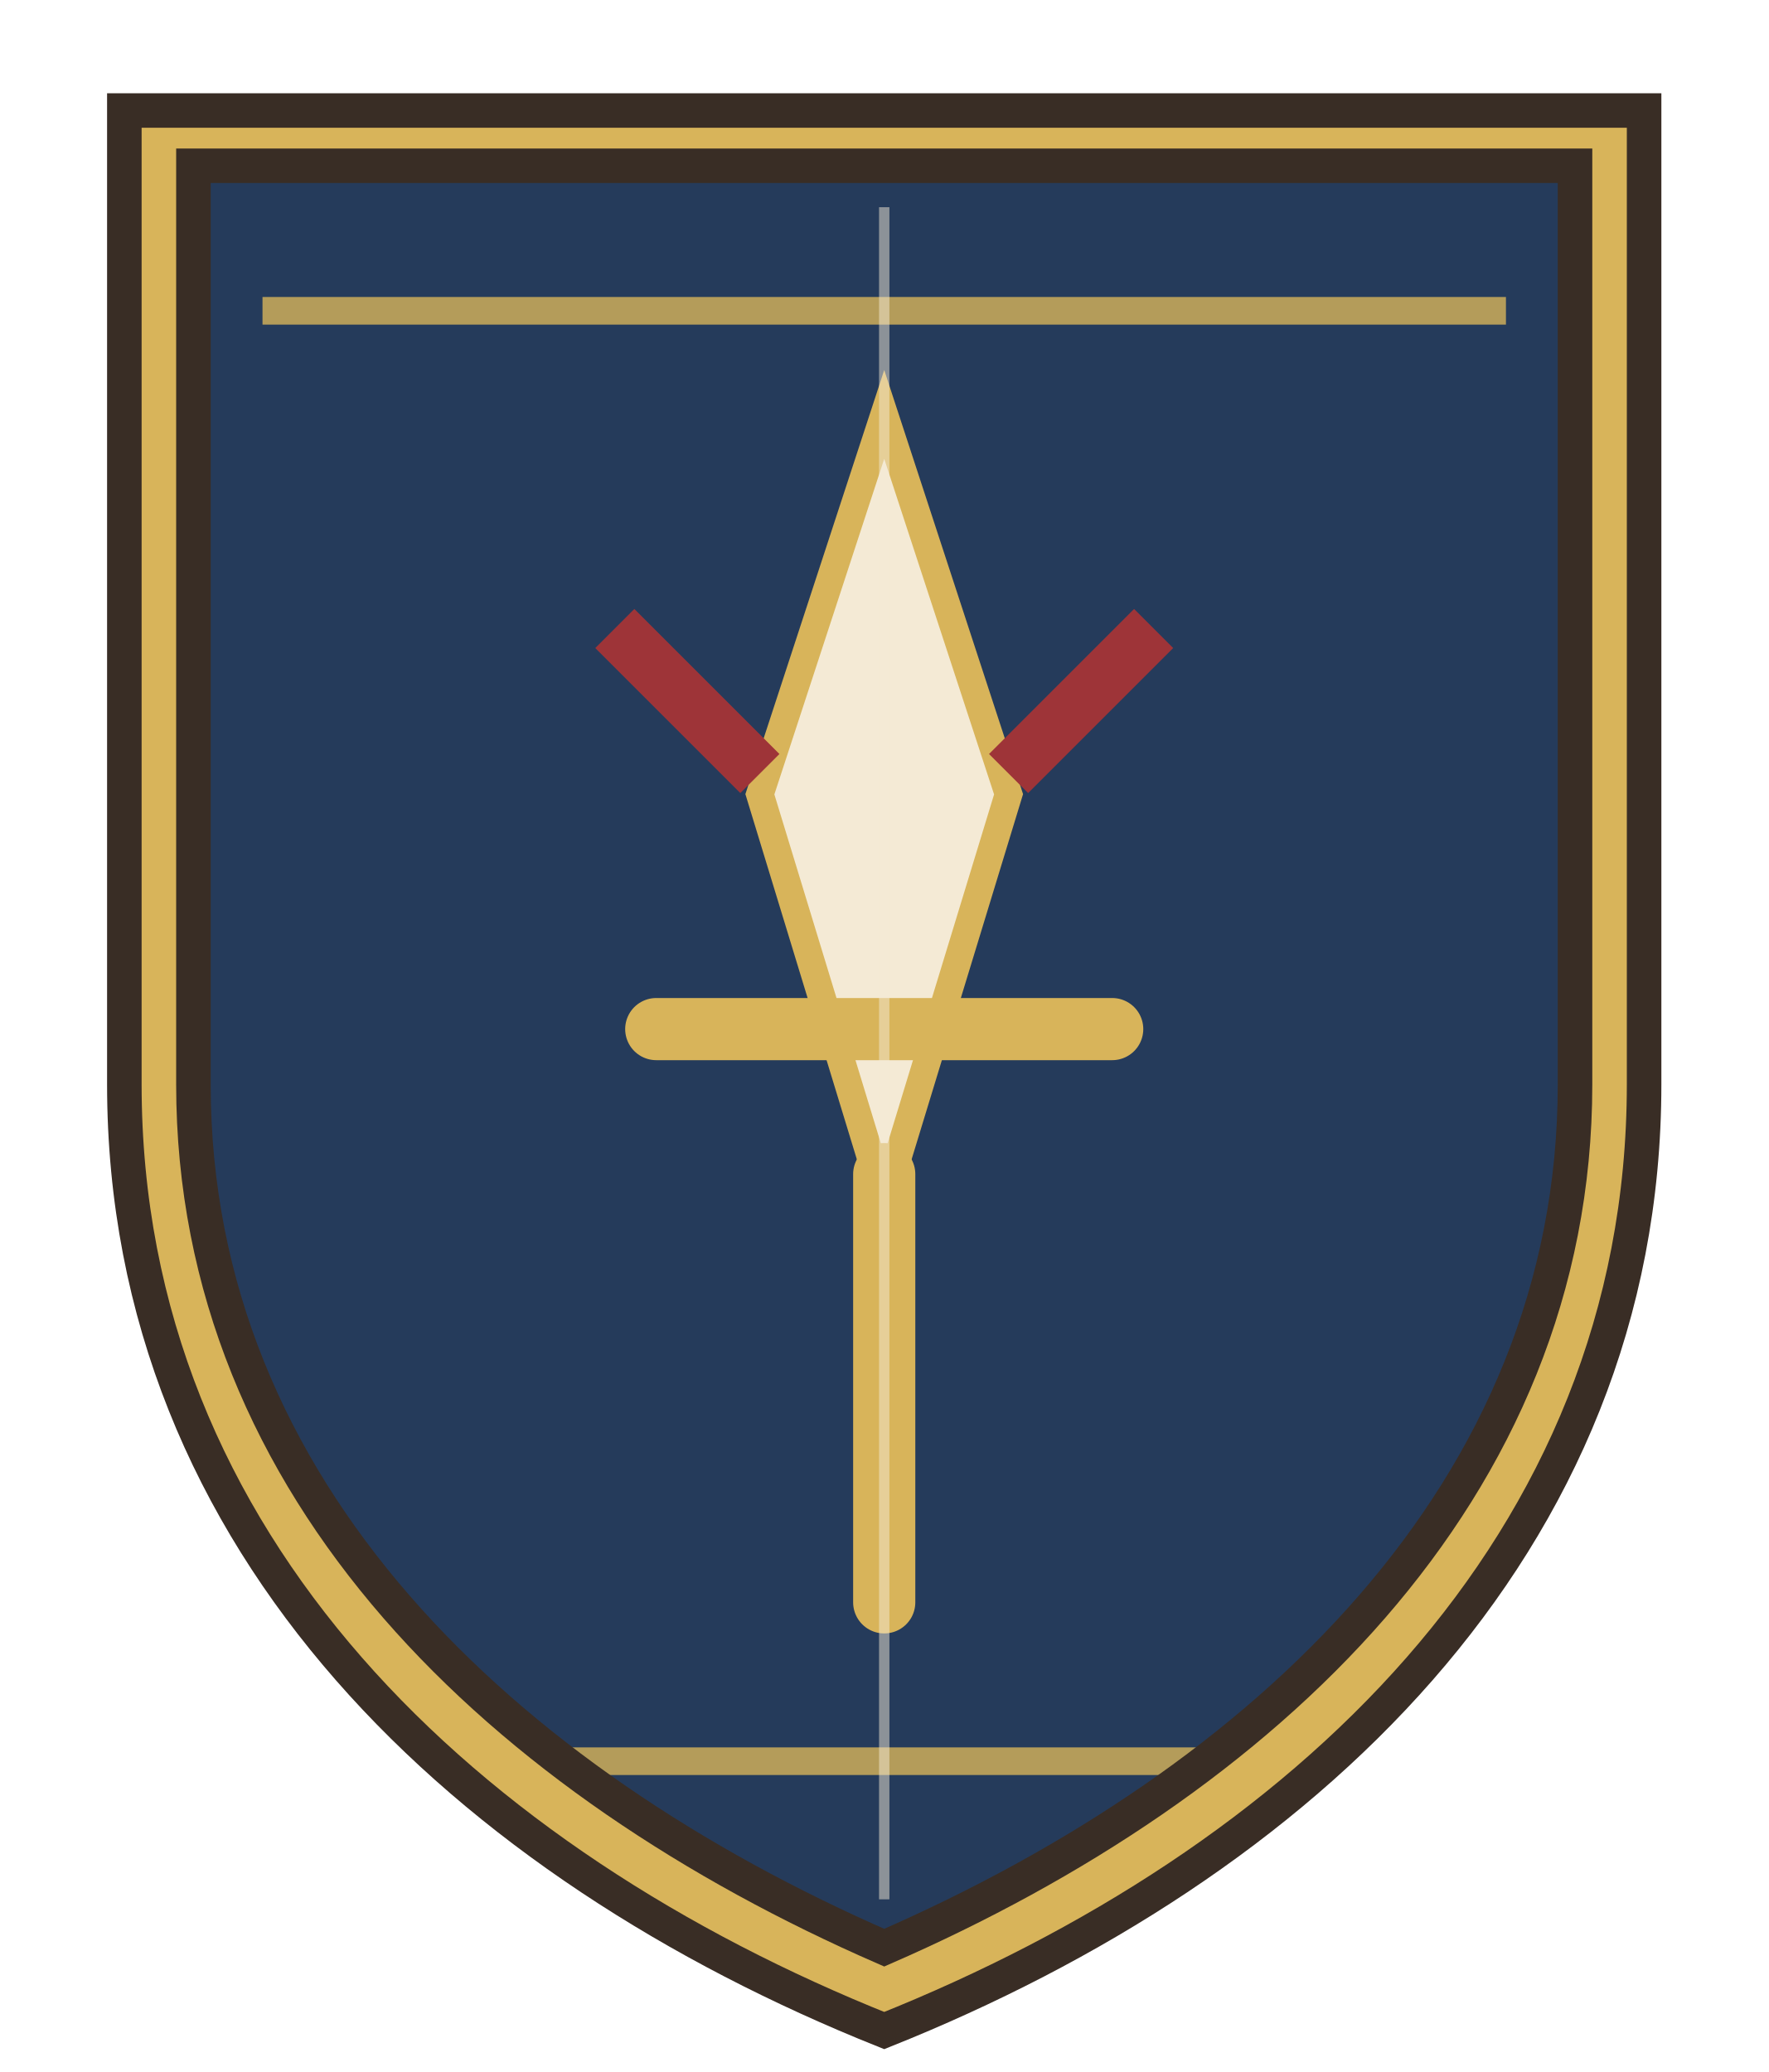
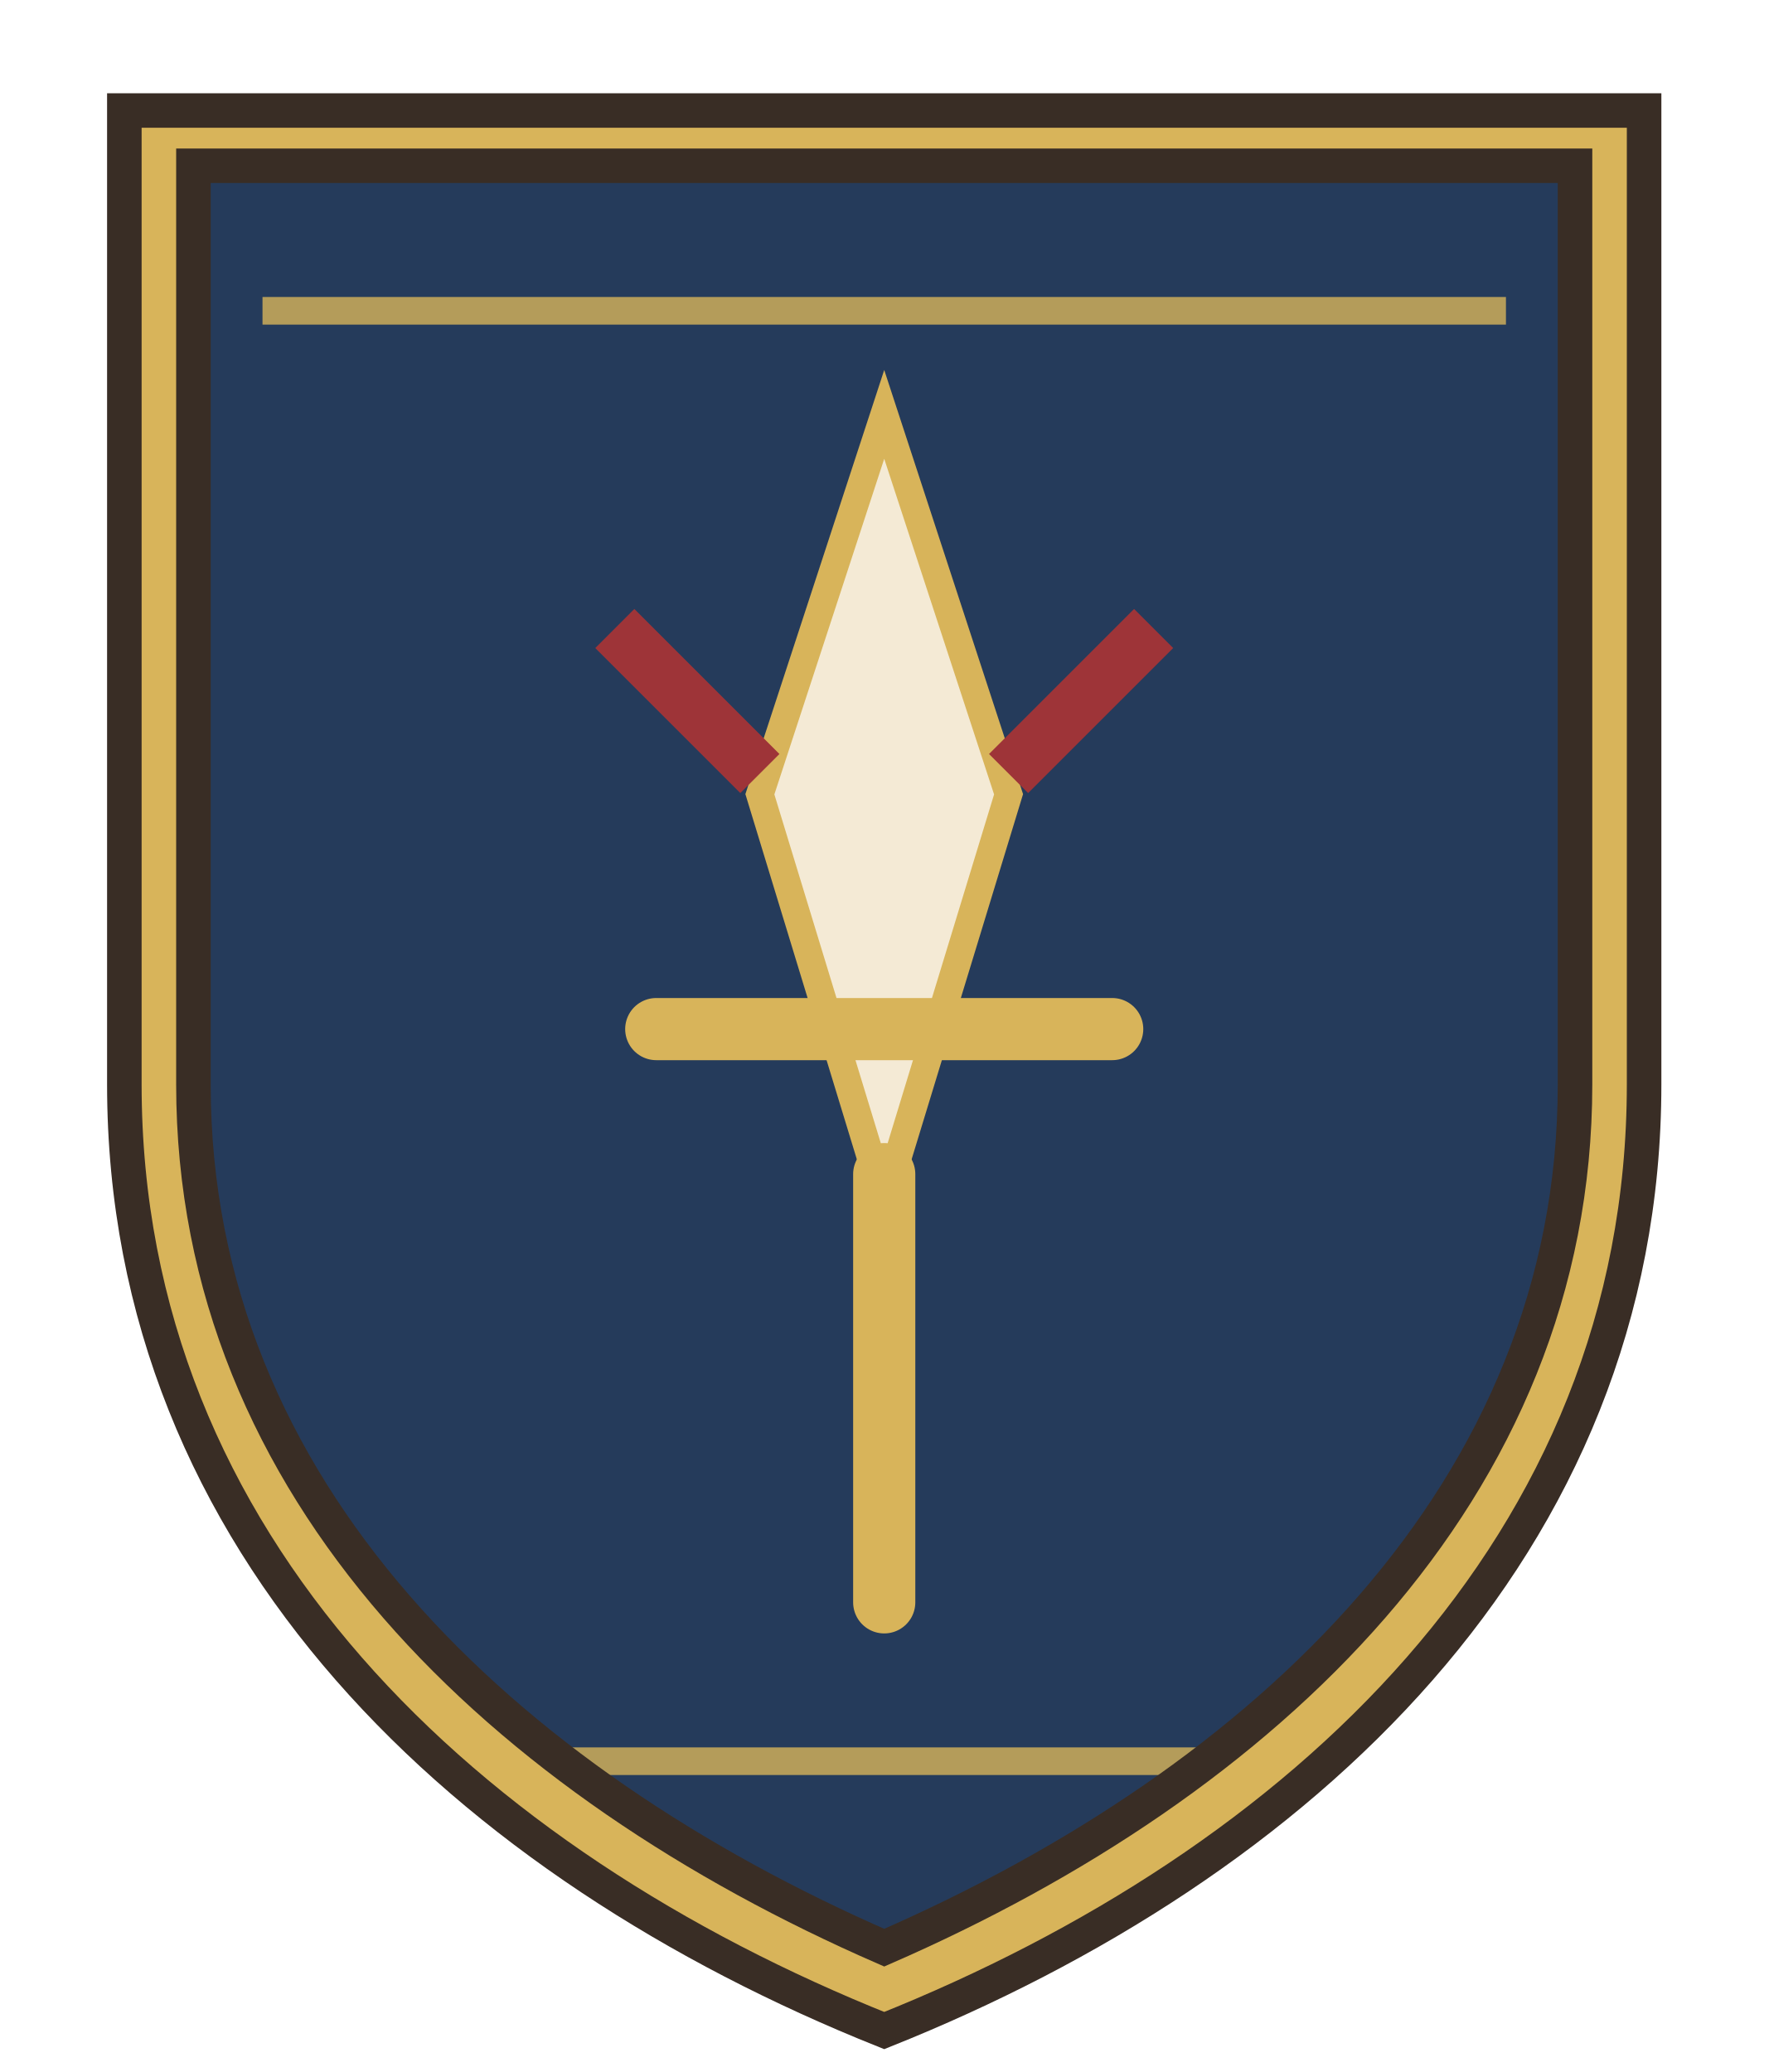
<svg xmlns="http://www.w3.org/2000/svg" width="256" height="300" viewBox="0 0 256 300" role="img" aria-labelledby="title desc">
  <defs>
    <clipPath id="shield">
      <path d="M28 24H228V157C228 216 183 258 128 282C73 258 28 216 28 157Z" />
    </clipPath>
  </defs>
  <path d="M18 16H238V157C238 224 188 270 128 294C68 270 18 224 18 157Z" fill="#d8b45a" stroke="#392d25" stroke-width="5" />
  <path d="M28 24H228V157C228 216 183 258 128 282C73 258 28 216 28 157Z" fill="#253b5b" stroke="#f4ead5" stroke-width="3" />
  <g clip-path="url(#shield)">
    <g fill="none" stroke="#d8b45a" stroke-width="4" opacity=".8">
      <path d="M38 45H218M38 255H218" />
    </g>
    <path d="M128 60L146 115L128 174L110 115Z" fill="#f4ead5" stroke="#d8b45a" stroke-width="4" />
    <path d="M128 170V232M95 149H161" stroke="#d8b45a" stroke-width="9" stroke-linecap="round" />
    <path d="M89 91L110 112M167 91L146 112" stroke="#9e3438" stroke-width="8" />
  </g>
  <path d="M28 24H228V157C228 216 183 258 128 282C73 258 28 216 28 157Z" fill="none" stroke="#392d25" stroke-width="5" />
-   <path d="M128 30V275" stroke="#f4ead5" stroke-width="1.5" opacity=".5" />
</svg>
